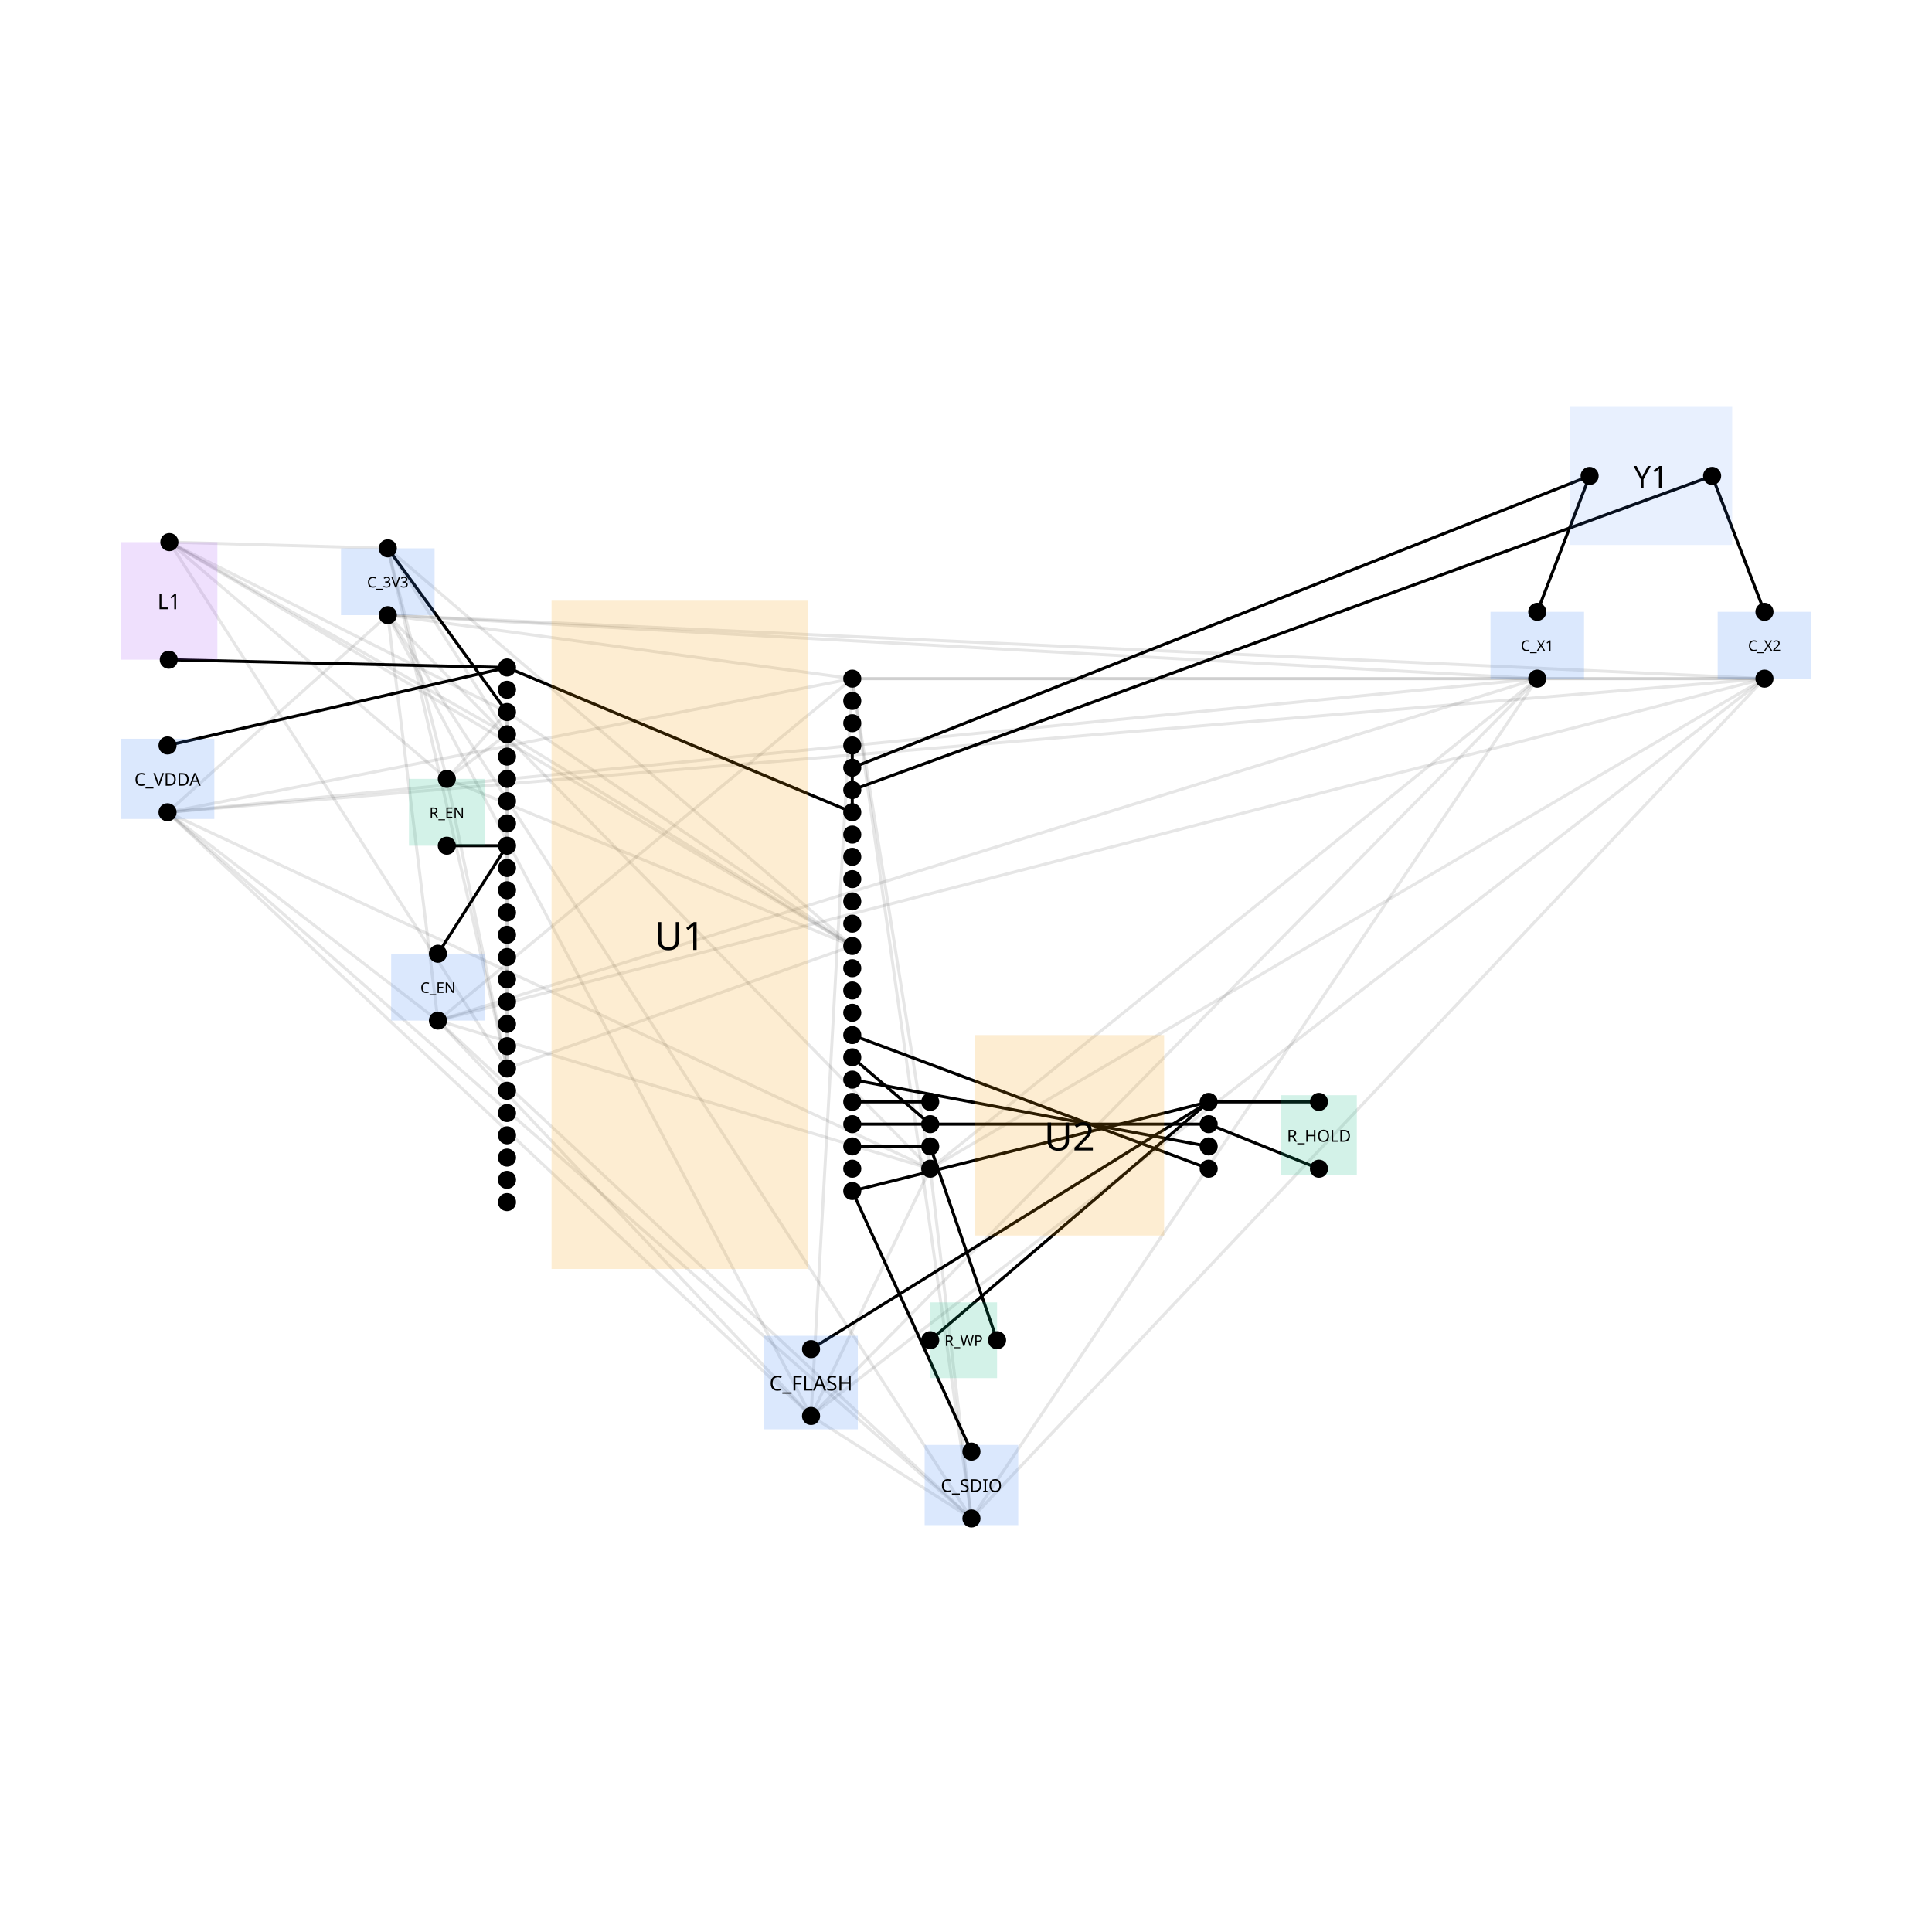
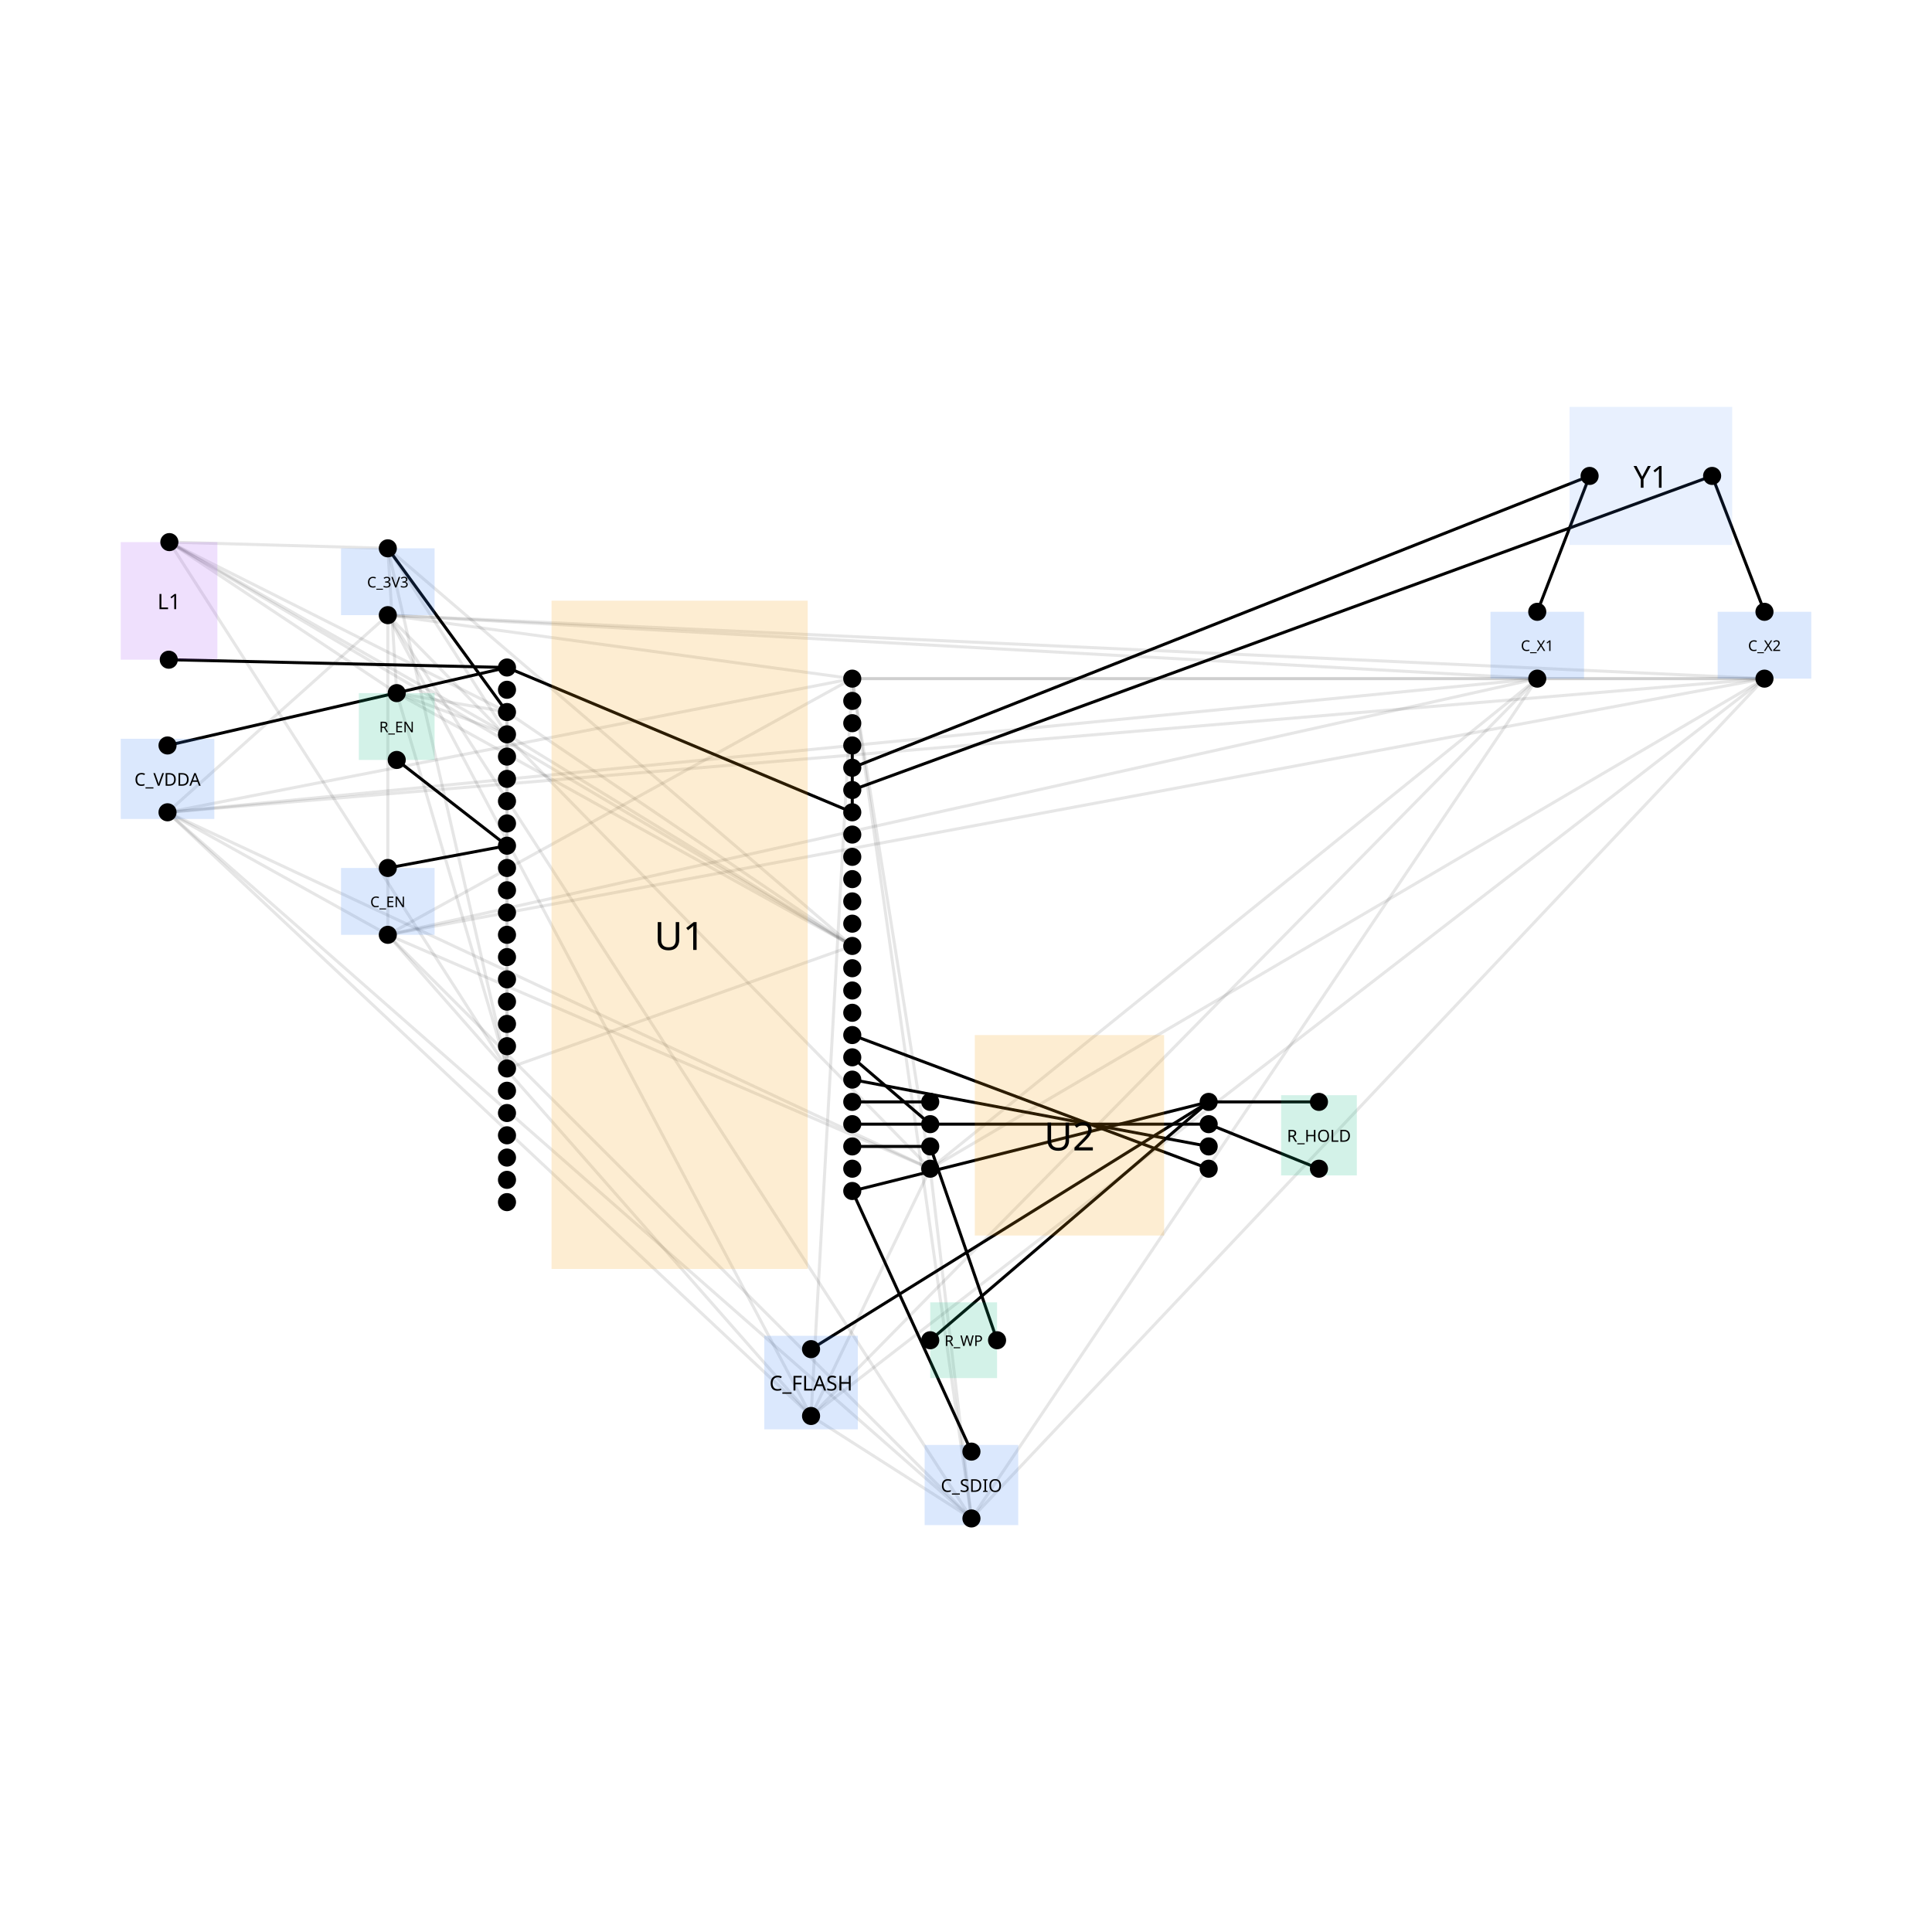
<svg xmlns="http://www.w3.org/2000/svg" width="640" height="640" viewBox="0 0 640 640">
  <rect width="100%" height="100%" fill="white" />
  <g>
    <polyline data-points="-3.0700000000000003,2.8871638750000015 -3.0700000000000003,2.6871638750000013" data-type="line" data-label="" points="167.946,235.877 167.946,243.256" fill="none" stroke="rgba(0,0,0,0.1)" stroke-width="1px" />
  </g>
  <g>
    <polyline data-points="-3.0700000000000003,2.8871638750000015 -3.0700000000000003,-0.3128361249999998" data-type="line" data-label="" points="167.946,235.877 167.946,353.944" fill="none" stroke="rgba(0,0,0,0.1)" stroke-width="1px" />
  </g>
  <g>
    <polyline data-points="-3.0700000000000003,2.8871638750000015 0.03000000000000025,0.7871638749999994" data-type="line" data-label="" points="167.946,235.877 282.324,313.359" fill="none" stroke="rgba(0,0,0,0.1)" stroke-width="1px" />
  </g>
  <g>
    <polyline data-points="-3.0700000000000003,2.8871638750000015 -6.101245799999999,4.412988875000001" data-type="line" data-label="" points="167.946,235.877 56.105,179.58" fill="none" stroke="rgba(0,0,0,0.1)" stroke-width="1px" />
  </g>
  <g>
-     <polyline data-points="-3.0700000000000003,2.8871638750000015 -3.61,2.287163875000001" data-type="line" data-label="" points="167.946,235.877 148.022,258.014" fill="none" stroke="rgba(0,0,0,0.1)" stroke-width="1px" />
+     <polyline data-points="-3.0700000000000003,2.8871638750000015 -4.0600000000000005,3.0571638750000014" data-type="line" data-label="" points="167.946,235.877 131.419,229.604" fill="none" stroke="rgba(0,0,0,0.1)" stroke-width="1px" />
  </g>
  <g>
    <polyline data-points="-3.0700000000000003,2.8871638750000015 -4.140000000000001,4.357163875000001" data-type="line" data-label="" points="167.946,235.877 128.467,181.639" fill="none" stroke="rgba(0,0,0,0.1)" stroke-width="1px" />
  </g>
  <g>
    <polyline data-points="-3.0700000000000003,2.6871638750000013 -3.0700000000000003,-0.3128361249999998" data-type="line" data-label="" points="167.946,243.256 167.946,353.944" fill="none" stroke="rgba(0,0,0,0.1)" stroke-width="1px" />
  </g>
  <g>
    <polyline data-points="-3.0700000000000003,2.6871638750000013 0.03000000000000025,0.7871638749999994" data-type="line" data-label="" points="167.946,243.256 282.324,313.359" fill="none" stroke="rgba(0,0,0,0.1)" stroke-width="1px" />
  </g>
  <g>
    <polyline data-points="-3.0700000000000003,2.6871638750000013 -6.101245799999999,4.412988875000001" data-type="line" data-label="" points="167.946,243.256 56.105,179.58" fill="none" stroke="rgba(0,0,0,0.1)" stroke-width="1px" />
  </g>
  <g>
-     <polyline data-points="-3.0700000000000003,2.6871638750000013 -3.61,2.287163875000001" data-type="line" data-label="" points="167.946,243.256 148.022,258.014" fill="none" stroke="rgba(0,0,0,0.1)" stroke-width="1px" />
+     <polyline data-points="-3.0700000000000003,2.6871638750000013 -4.0600000000000005,3.0571638750000014" data-type="line" data-label="" points="167.946,243.256 131.419,229.604" fill="none" stroke="rgba(0,0,0,0.1)" stroke-width="1px" />
  </g>
  <g>
    <polyline data-points="-3.0700000000000003,2.6871638750000013 -4.140000000000001,4.357163875000001" data-type="line" data-label="" points="167.946,243.256 128.467,181.639" fill="none" stroke="rgba(0,0,0,0.1)" stroke-width="1px" />
  </g>
  <g>
    <polyline data-points="-3.0700000000000003,-0.3128361249999998 0.03000000000000025,0.7871638749999994" data-type="line" data-label="" points="167.946,353.944 282.324,313.359" fill="none" stroke="rgba(0,0,0,0.1)" stroke-width="1px" />
  </g>
  <g>
    <polyline data-points="-3.0700000000000003,-0.3128361249999998 -6.101245799999999,4.412988875000001" data-type="line" data-label="" points="167.946,353.944 56.105,179.58" fill="none" stroke="rgba(0,0,0,0.1)" stroke-width="1px" />
  </g>
  <g>
-     <polyline data-points="-3.0700000000000003,-0.3128361249999998 -3.61,2.287163875000001" data-type="line" data-label="" points="167.946,353.944 148.022,258.014" fill="none" stroke="rgba(0,0,0,0.1)" stroke-width="1px" />
+     <polyline data-points="-3.0700000000000003,-0.3128361249999998 -4.0600000000000005,3.0571638750000014" data-type="line" data-label="" points="167.946,353.944 131.419,229.604" fill="none" stroke="rgba(0,0,0,0.1)" stroke-width="1px" />
  </g>
  <g>
    <polyline data-points="-3.0700000000000003,-0.3128361249999998 -4.140000000000001,4.357163875000001" data-type="line" data-label="" points="167.946,353.944 128.467,181.639" fill="none" stroke="rgba(0,0,0,0.1)" stroke-width="1px" />
  </g>
  <g>
    <polyline data-points="0.03000000000000025,0.7871638749999994 -6.101245799999999,4.412988875000001" data-type="line" data-label="" points="282.324,313.359 56.105,179.58" fill="none" stroke="rgba(0,0,0,0.1)" stroke-width="1px" />
  </g>
  <g>
-     <polyline data-points="0.03000000000000025,0.7871638749999994 -3.61,2.287163875000001" data-type="line" data-label="" points="282.324,313.359 148.022,258.014" fill="none" stroke="rgba(0,0,0,0.1)" stroke-width="1px" />
+     <polyline data-points="0.03000000000000025,0.7871638749999994 -4.0600000000000005,3.0571638750000014" data-type="line" data-label="" points="282.324,313.359 131.419,229.604" fill="none" stroke="rgba(0,0,0,0.1)" stroke-width="1px" />
  </g>
  <g>
    <polyline data-points="0.03000000000000025,0.7871638749999994 -4.140000000000001,4.357163875000001" data-type="line" data-label="" points="282.324,313.359 128.467,181.639" fill="none" stroke="rgba(0,0,0,0.1)" stroke-width="1px" />
  </g>
  <g>
-     <polyline data-points="-6.101245799999999,4.412988875000001 -3.61,2.287163875000001" data-type="line" data-label="" points="56.105,179.58 148.022,258.014" fill="none" stroke="rgba(0,0,0,0.1)" stroke-width="1px" />
+     <polyline data-points="-6.101245799999999,4.412988875000001 -4.0600000000000005,3.0571638750000014" data-type="line" data-label="" points="56.105,179.58 131.419,229.604" fill="none" stroke="rgba(0,0,0,0.1)" stroke-width="1px" />
  </g>
  <g>
    <polyline data-points="-6.101245799999999,4.412988875000001 -4.140000000000001,4.357163875000001" data-type="line" data-label="" points="56.105,179.58 128.467,181.639" fill="none" stroke="rgba(0,0,0,0.1)" stroke-width="1px" />
  </g>
  <g>
-     <polyline data-points="-3.61,2.287163875000001 -4.140000000000001,4.357163875000001" data-type="line" data-label="" points="148.022,258.014 128.467,181.639" fill="none" stroke="rgba(0,0,0,0.1)" stroke-width="1px" />
+     <polyline data-points="-4.0600000000000005,3.0571638750000014 -4.140000000000001,4.357163875000001" data-type="line" data-label="" points="131.419,229.604 128.467,181.639" fill="none" stroke="rgba(0,0,0,0.1)" stroke-width="1px" />
  </g>
  <g>
    <polyline data-points="0.03000000000000025,3.1871638750000013 0.73,-1.2128361250000004" data-type="line" data-label="" points="282.324,224.808 308.152,387.151" fill="none" stroke="rgba(0,0,0,0.1)" stroke-width="1px" />
  </g>
  <g>
-     <polyline data-points="0.03000000000000025,3.1871638750000013 -3.69,0.11716387500000086" data-type="line" data-label="" points="282.324,224.808 145.071,338.079" fill="none" stroke="rgba(0,0,0,0.1)" stroke-width="1px" />
+     <polyline data-points="0.03000000000000025,3.1871638750000013 -4.140000000000001,0.8871638750000013" data-type="line" data-label="" points="282.324,224.808 128.467,309.669" fill="none" stroke="rgba(0,0,0,0.1)" stroke-width="1px" />
  </g>
  <g>
    <polyline data-points="0.03000000000000025,3.1871638750000013 6.1800000000000015,3.187163875" data-type="line" data-label="" points="282.324,224.808 509.236,224.808" fill="none" stroke="rgba(0,0,0,0.1)" stroke-width="1px" />
  </g>
  <g>
    <polyline data-points="0.03000000000000025,3.1871638750000013 8.22,3.187163875" data-type="line" data-label="" points="282.324,224.808 584.504,224.808" fill="none" stroke="rgba(0,0,0,0.1)" stroke-width="1px" />
  </g>
  <g>
    <polyline data-points="0.03000000000000025,3.1871638750000013 -6.117740700000001,1.9871638750000005" data-type="line" data-label="" points="282.324,224.808 55.496,269.083" fill="none" stroke="rgba(0,0,0,0.1)" stroke-width="1px" />
  </g>
  <g>
    <polyline data-points="0.03000000000000025,3.1871638750000013 -4.140000000000001,3.7571638750000016" data-type="line" data-label="" points="282.324,224.808 128.467,203.777" fill="none" stroke="rgba(0,0,0,0.1)" stroke-width="1px" />
  </g>
  <g>
    <polyline data-points="0.03000000000000025,3.1871638750000013 1.1,-4.352836125" data-type="line" data-label="" points="282.324,224.808 321.803,503.005" fill="none" stroke="rgba(0,0,0,0.1)" stroke-width="1px" />
  </g>
  <g>
    <polyline data-points="0.03000000000000025,3.1871638750000013 -0.33999999999999947,-3.4328361250000006" data-type="line" data-label="" points="282.324,224.808 268.673,469.06" fill="none" stroke="rgba(0,0,0,0.1)" stroke-width="1px" />
  </g>
  <g>
-     <polyline data-points="0.73,-1.2128361250000004 -3.69,0.11716387500000086" data-type="line" data-label="" points="308.152,387.151 145.071,338.079" fill="none" stroke="rgba(0,0,0,0.1)" stroke-width="1px" />
+     <polyline data-points="0.73,-1.2128361250000004 -4.140000000000001,0.8871638750000013" data-type="line" data-label="" points="308.152,387.151 128.467,309.669" fill="none" stroke="rgba(0,0,0,0.1)" stroke-width="1px" />
  </g>
  <g>
    <polyline data-points="0.73,-1.2128361250000004 6.1800000000000015,3.187163875" data-type="line" data-label="" points="308.152,387.151 509.236,224.808" fill="none" stroke="rgba(0,0,0,0.1)" stroke-width="1px" />
  </g>
  <g>
    <polyline data-points="0.73,-1.2128361250000004 8.22,3.187163875" data-type="line" data-label="" points="308.152,387.151 584.504,224.808" fill="none" stroke="rgba(0,0,0,0.1)" stroke-width="1px" />
  </g>
  <g>
    <polyline data-points="0.73,-1.2128361250000004 -6.117740700000001,1.9871638750000005" data-type="line" data-label="" points="308.152,387.151 55.496,269.083" fill="none" stroke="rgba(0,0,0,0.1)" stroke-width="1px" />
  </g>
  <g>
    <polyline data-points="0.73,-1.2128361250000004 -4.140000000000001,3.7571638750000016" data-type="line" data-label="" points="308.152,387.151 128.467,203.777" fill="none" stroke="rgba(0,0,0,0.1)" stroke-width="1px" />
  </g>
  <g>
    <polyline data-points="0.73,-1.2128361250000004 1.1,-4.352836125" data-type="line" data-label="" points="308.152,387.151 321.803,503.005" fill="none" stroke="rgba(0,0,0,0.1)" stroke-width="1px" />
  </g>
  <g>
    <polyline data-points="0.73,-1.2128361250000004 -0.33999999999999947,-3.4328361250000006" data-type="line" data-label="" points="308.152,387.151 268.673,469.06" fill="none" stroke="rgba(0,0,0,0.1)" stroke-width="1px" />
  </g>
  <g>
-     <polyline data-points="-3.69,0.11716387500000086 6.1800000000000015,3.187163875" data-type="line" data-label="" points="145.071,338.079 509.236,224.808" fill="none" stroke="rgba(0,0,0,0.1)" stroke-width="1px" />
-   </g>
-   <g>
-     <polyline data-points="-3.69,0.11716387500000086 8.22,3.187163875" data-type="line" data-label="" points="145.071,338.079 584.504,224.808" fill="none" stroke="rgba(0,0,0,0.1)" stroke-width="1px" />
-   </g>
-   <g>
-     <polyline data-points="-3.69,0.11716387500000086 -6.117740700000001,1.9871638750000005" data-type="line" data-label="" points="145.071,338.079 55.496,269.083" fill="none" stroke="rgba(0,0,0,0.1)" stroke-width="1px" />
-   </g>
-   <g>
-     <polyline data-points="-3.69,0.11716387500000086 -4.140000000000001,3.7571638750000016" data-type="line" data-label="" points="145.071,338.079 128.467,203.777" fill="none" stroke="rgba(0,0,0,0.1)" stroke-width="1px" />
-   </g>
-   <g>
-     <polyline data-points="-3.69,0.11716387500000086 1.1,-4.352836125" data-type="line" data-label="" points="145.071,338.079 321.803,503.005" fill="none" stroke="rgba(0,0,0,0.1)" stroke-width="1px" />
-   </g>
-   <g>
-     <polyline data-points="-3.69,0.11716387500000086 -0.33999999999999947,-3.4328361250000006" data-type="line" data-label="" points="145.071,338.079 268.673,469.06" fill="none" stroke="rgba(0,0,0,0.1)" stroke-width="1px" />
+     <polyline data-points="-4.140000000000001,0.8871638750000013 6.1800000000000015,3.187163875" data-type="line" data-label="" points="128.467,309.669 509.236,224.808" fill="none" stroke="rgba(0,0,0,0.1)" stroke-width="1px" />
+   </g>
+   <g>
+     <polyline data-points="-4.140000000000001,0.8871638750000013 8.22,3.187163875" data-type="line" data-label="" points="128.467,309.669 584.504,224.808" fill="none" stroke="rgba(0,0,0,0.1)" stroke-width="1px" />
+   </g>
+   <g>
+     <polyline data-points="-4.140000000000001,0.8871638750000013 -6.117740700000001,1.9871638750000005" data-type="line" data-label="" points="128.467,309.669 55.496,269.083" fill="none" stroke="rgba(0,0,0,0.1)" stroke-width="1px" />
+   </g>
+   <g>
+     <polyline data-points="-4.140000000000001,0.8871638750000013 -4.140000000000001,3.7571638750000016" data-type="line" data-label="" points="128.467,309.669 128.467,203.777" fill="none" stroke="rgba(0,0,0,0.1)" stroke-width="1px" />
+   </g>
+   <g>
+     <polyline data-points="-4.140000000000001,0.8871638750000013 1.1,-4.352836125" data-type="line" data-label="" points="128.467,309.669 321.803,503.005" fill="none" stroke="rgba(0,0,0,0.1)" stroke-width="1px" />
+   </g>
+   <g>
+     <polyline data-points="-4.140000000000001,0.8871638750000013 -0.33999999999999947,-3.4328361250000006" data-type="line" data-label="" points="128.467,309.669 268.673,469.06" fill="none" stroke="rgba(0,0,0,0.1)" stroke-width="1px" />
  </g>
  <g>
    <polyline data-points="6.1800000000000015,3.187163875 8.22,3.187163875" data-type="line" data-label="" points="509.236,224.808 584.504,224.808" fill="none" stroke="rgba(0,0,0,0.1)" stroke-width="1px" />
  </g>
  <g>
    <polyline data-points="6.1800000000000015,3.187163875 -6.117740700000001,1.9871638750000005" data-type="line" data-label="" points="509.236,224.808 55.496,269.083" fill="none" stroke="rgba(0,0,0,0.1)" stroke-width="1px" />
  </g>
  <g>
    <polyline data-points="6.1800000000000015,3.187163875 -4.140000000000001,3.7571638750000016" data-type="line" data-label="" points="509.236,224.808 128.467,203.777" fill="none" stroke="rgba(0,0,0,0.1)" stroke-width="1px" />
  </g>
  <g>
    <polyline data-points="6.1800000000000015,3.187163875 1.1,-4.352836125" data-type="line" data-label="" points="509.236,224.808 321.803,503.005" fill="none" stroke="rgba(0,0,0,0.1)" stroke-width="1px" />
  </g>
  <g>
    <polyline data-points="6.1800000000000015,3.187163875 -0.33999999999999947,-3.4328361250000006" data-type="line" data-label="" points="509.236,224.808 268.673,469.06" fill="none" stroke="rgba(0,0,0,0.1)" stroke-width="1px" />
  </g>
  <g>
    <polyline data-points="8.22,3.187163875 -6.117740700000001,1.9871638750000005" data-type="line" data-label="" points="584.504,224.808 55.496,269.083" fill="none" stroke="rgba(0,0,0,0.1)" stroke-width="1px" />
  </g>
  <g>
    <polyline data-points="8.22,3.187163875 -4.140000000000001,3.7571638750000016" data-type="line" data-label="" points="584.504,224.808 128.467,203.777" fill="none" stroke="rgba(0,0,0,0.1)" stroke-width="1px" />
  </g>
  <g>
    <polyline data-points="8.22,3.187163875 1.1,-4.352836125" data-type="line" data-label="" points="584.504,224.808 321.803,503.005" fill="none" stroke="rgba(0,0,0,0.1)" stroke-width="1px" />
  </g>
  <g>
    <polyline data-points="8.22,3.187163875 -0.33999999999999947,-3.4328361250000006" data-type="line" data-label="" points="584.504,224.808 268.673,469.06" fill="none" stroke="rgba(0,0,0,0.1)" stroke-width="1px" />
  </g>
  <g>
    <polyline data-points="-6.117740700000001,1.9871638750000005 -4.140000000000001,3.7571638750000016" data-type="line" data-label="" points="55.496,269.083 128.467,203.777" fill="none" stroke="rgba(0,0,0,0.1)" stroke-width="1px" />
  </g>
  <g>
    <polyline data-points="-6.117740700000001,1.9871638750000005 1.1,-4.352836125" data-type="line" data-label="" points="55.496,269.083 321.803,503.005" fill="none" stroke="rgba(0,0,0,0.1)" stroke-width="1px" />
  </g>
  <g>
    <polyline data-points="-6.117740700000001,1.9871638750000005 -0.33999999999999947,-3.4328361250000006" data-type="line" data-label="" points="55.496,269.083 268.673,469.06" fill="none" stroke="rgba(0,0,0,0.1)" stroke-width="1px" />
  </g>
  <g>
    <polyline data-points="-4.140000000000001,3.7571638750000016 1.1,-4.352836125" data-type="line" data-label="" points="128.467,203.777 321.803,503.005" fill="none" stroke="rgba(0,0,0,0.1)" stroke-width="1px" />
  </g>
  <g>
    <polyline data-points="-4.140000000000001,3.7571638750000016 -0.33999999999999947,-3.4328361250000006" data-type="line" data-label="" points="128.467,203.777 268.673,469.06" fill="none" stroke="rgba(0,0,0,0.1)" stroke-width="1px" />
  </g>
  <g>
    <polyline data-points="1.1,-4.352836125 -0.33999999999999947,-3.4328361250000006" data-type="line" data-label="" points="321.803,503.005 268.673,469.06" fill="none" stroke="rgba(0,0,0,0.1)" stroke-width="1px" />
  </g>
  <g>
    <polyline data-points="-6.1064948999999995,3.3571638750000004 -3.0700000000000003,3.287163875000001" data-type="line" data-label="" points="55.911,218.536 167.946,221.118" fill="none" stroke="black" stroke-width="1px" />
  </g>
  <g>
    <polyline data-points="-3.0700000000000003,3.287163875000001 0.03000000000000025,1.9871638750000005" data-type="line" data-label="" points="167.946,221.118 282.324,269.083" fill="none" stroke="black" stroke-width="1px" />
  </g>
  <g>
    <polyline data-points="0.03000000000000025,1.9871638750000005 0.03000000000000025,2.587163875000001" data-type="line" data-label="" points="282.324,269.083 282.324,246.946" fill="none" stroke="black" stroke-width="1px" />
  </g>
  <g>
    <polyline data-points="-3.0700000000000003,3.287163875000001 -6.117740700000001,2.5871638750000003" data-type="line" data-label="" points="167.946,221.118 55.496,246.946" fill="none" stroke="black" stroke-width="1px" />
  </g>
  <g>
    <polyline data-points="-3.0700000000000003,2.8871638750000015 -4.140000000000001,4.357163875000001" data-type="line" data-label="" points="167.946,235.877 128.467,181.639" fill="none" stroke="black" stroke-width="1px" />
  </g>
  <g>
-     <polyline data-points="-3.61,1.687163875000001 -3.0700000000000003,1.6871638750000013" data-type="line" data-label="" points="148.022,280.152 167.946,280.152" fill="none" stroke="black" stroke-width="1px" />
-   </g>
-   <g>
-     <polyline data-points="-3.0700000000000003,1.6871638750000013 -3.69,0.7171638750000009" data-type="line" data-label="" points="167.946,280.152 145.071,315.941" fill="none" stroke="black" stroke-width="1px" />
+     <polyline data-points="-4.0600000000000005,2.4571638750000018 -3.0700000000000003,1.6871638750000013" data-type="line" data-label="" points="131.419,251.742 167.946,280.152" fill="none" stroke="black" stroke-width="1px" />
+   </g>
+   <g>
+     <polyline data-points="-3.0700000000000003,1.6871638750000013 -4.140000000000001,1.4871638750000014" data-type="line" data-label="" points="167.946,280.152 128.467,287.531" fill="none" stroke="black" stroke-width="1px" />
  </g>
  <g>
    <polyline data-points="0.03000000000000025,-1.4128361250000003 1.1,-3.752836125" data-type="line" data-label="" points="282.324,394.53 321.803,480.867" fill="none" stroke="black" stroke-width="1px" />
  </g>
  <g>
    <polyline data-points="0.03000000000000025,-1.4128361250000003 3.23,-0.6128361250000003" data-type="line" data-label="" points="282.324,394.53 400.392,365.013" fill="none" stroke="black" stroke-width="1px" />
  </g>
  <g>
    <polyline data-points="3.23,-0.6128361250000003 -0.33999999999999936,-2.832836125000001" data-type="line" data-label="" points="400.392,365.013 268.673,446.923" fill="none" stroke="black" stroke-width="1px" />
  </g>
  <g>
    <polyline data-points="0.7300000000000002,-2.752836125 3.23,-0.6128361250000003" data-type="line" data-label="" points="308.152,443.971 400.392,365.013" fill="none" stroke="black" stroke-width="1px" />
  </g>
  <g>
    <polyline data-points="4.220000000000001,-0.6128361250000003 3.23,-0.6128361250000003" data-type="line" data-label="" points="436.919,365.013 400.392,365.013" fill="none" stroke="black" stroke-width="1px" />
  </g>
  <g>
    <polyline data-points="0.03000000000000025,-1.0128361250000004 0.73,-1.0128361250000002" data-type="line" data-label="" points="282.324,379.772 308.152,379.772" fill="none" stroke="black" stroke-width="1px" />
  </g>
  <g>
    <polyline data-points="0.73,-1.0128361250000002 1.3300000000000003,-2.752836125" data-type="line" data-label="" points="308.152,379.772 330.289,443.971" fill="none" stroke="black" stroke-width="1px" />
  </g>
  <g>
    <polyline data-points="0.03000000000000025,-0.8128361250000002 3.23,-0.8128361250000004" data-type="line" data-label="" points="282.324,372.393 400.392,372.393" fill="none" stroke="black" stroke-width="1px" />
  </g>
  <g>
    <polyline data-points="3.23,-0.8128361250000004 4.220000000000001,-1.2128361250000004" data-type="line" data-label="" points="400.392,372.393 436.919,387.151" fill="none" stroke="black" stroke-width="1px" />
  </g>
  <g>
    <polyline data-points="0.03000000000000025,-0.6128361250000003 0.73,-0.6128361250000003" data-type="line" data-label="" points="282.324,365.013 308.152,365.013" fill="none" stroke="black" stroke-width="1px" />
  </g>
  <g>
    <polyline data-points="0.03000000000000025,-0.41283612500000033 3.23,-1.0128361250000004" data-type="line" data-label="" points="282.324,357.634 400.392,379.772" fill="none" stroke="black" stroke-width="1px" />
  </g>
  <g>
    <polyline data-points="0.03000000000000025,-0.21283612500000038 0.73,-0.8128361250000002" data-type="line" data-label="" points="282.324,350.255 308.152,372.393" fill="none" stroke="black" stroke-width="1px" />
  </g>
  <g>
    <polyline data-points="0.03000000000000025,-0.01283612500000042 3.23,-1.2128361250000004" data-type="line" data-label="" points="282.324,342.876 400.392,387.151" fill="none" stroke="black" stroke-width="1px" />
  </g>
  <g>
    <polyline data-points="0.03000000000000025,2.1871638750000004 7.750000000000001,5.007163875" data-type="line" data-label="" points="282.324,261.704 567.162,157.657" fill="none" stroke="black" stroke-width="1px" />
  </g>
  <g>
    <polyline data-points="7.750000000000001,5.007163875 8.22,3.7871638749999996" data-type="line" data-label="" points="567.162,157.657 584.504,202.67" fill="none" stroke="black" stroke-width="1px" />
  </g>
  <g>
    <polyline data-points="0.03000000000000025,2.3871638750000006 6.650000000000001,5.007163875" data-type="line" data-label="" points="282.324,254.325 526.577,157.657" fill="none" stroke="black" stroke-width="1px" />
  </g>
  <g>
    <polyline data-points="6.650000000000001,5.007163875 6.1800000000000015,3.7871638749999996" data-type="line" data-label="" points="526.577,157.657 509.236,202.67" fill="none" stroke="black" stroke-width="1px" />
  </g>
  <g>
    <rect data-type="rect" data-label="U1" data-x="-1.52" data-y="0.8871638750000004" x="182.705" y="198.981" width="84.861" height="221.377" fill="rgba(245, 158, 11, 0.18)" stroke="none" stroke-width="0.027" />
  </g>
  <g>
    <rect data-type="rect" data-label="U2" data-x="1.98" data-y="-0.9128361250000003" x="322.91" y="342.876" width="62.723" height="66.413" fill="rgba(245, 158, 11, 0.18)" stroke="none" stroke-width="0.027" />
  </g>
  <g>
    <rect data-type="rect" data-label="Y1" data-x="7.200000000000001" data-y="5.007163875" x="519.935" y="134.781" width="53.868" height="45.751" fill="rgba(59, 130, 246, 0.12)" stroke="none" stroke-width="0.027" />
  </g>
  <g>
    <rect data-type="rect" data-label="L1" data-x="-6.103870349999999" data-y="3.8850763750000006" x="40" y="179.585" width="32.016" height="38.945" fill="rgba(168, 85, 247, 0.18)" stroke="none" stroke-width="0.027" />
  </g>
  <g>
-     <rect data-type="rect" data-label="R_EN" data-x="-3.61" data-y="1.9871638750000011" x="135.478" y="258.014" width="25.089" height="22.138" fill="rgba(16, 185, 129, 0.18)" stroke="none" stroke-width="0.027" />
+     <rect data-type="rect" data-label="R_EN" data-x="-4.0600000000000005" data-y="2.7571638750000016" x="118.874" y="229.604" width="25.089" height="22.138" fill="rgba(16, 185, 129, 0.18)" stroke="none" stroke-width="0.027" />
  </g>
  <g>
    <rect data-type="rect" data-label="R_WP" data-x="1.0300000000000002" data-y="-2.752836125" x="308.152" y="431.426" width="22.138" height="25.089" fill="rgba(16, 185, 129, 0.18)" stroke="none" stroke-width="0.027" />
  </g>
  <g>
    <rect data-type="rect" data-label="R_HOLD" data-x="4.220000000000001" data-y="-0.9128361250000003" x="424.374" y="362.8" width="25.089" height="26.565" fill="rgba(16, 185, 129, 0.18)" stroke="none" stroke-width="0.027" />
  </g>
  <g>
-     <rect data-type="rect" data-label="C_EN" data-x="-3.69" data-y="0.41716387500000085" x="129.574" y="315.941" width="30.993" height="22.138" fill="rgba(59, 130, 246, 0.18)" stroke="none" stroke-width="0.027" />
+     <rect data-type="rect" data-label="C_EN" data-x="-4.140000000000001" data-y="1.1871638750000013" x="112.971" y="287.531" width="30.993" height="22.138" fill="rgba(59, 130, 246, 0.18)" stroke="none" stroke-width="0.027" />
  </g>
  <g>
    <rect data-type="rect" data-label="C_X1" data-x="6.1800000000000015" data-y="3.487163875" x="493.739" y="202.67" width="30.993" height="22.138" fill="rgba(59, 130, 246, 0.18)" stroke="none" stroke-width="0.027" />
  </g>
  <g>
    <rect data-type="rect" data-label="C_X2" data-x="8.22" data-y="3.487163875" x="569.007" y="202.67" width="30.993" height="22.138" fill="rgba(59, 130, 246, 0.18)" stroke="none" stroke-width="0.027" />
  </g>
  <g>
    <rect data-type="rect" data-label="C_VDDA" data-x="-6.117740700000001" data-y="2.2871638750000005" x="40" y="244.732" width="30.993" height="26.565" fill="rgba(59, 130, 246, 0.18)" stroke="none" stroke-width="0.027" />
  </g>
  <g>
    <rect data-type="rect" data-label="C_3V3" data-x="-4.140000000000001" data-y="4.057163875000001" x="112.971" y="181.639" width="30.993" height="22.138" fill="rgba(59, 130, 246, 0.18)" stroke="none" stroke-width="0.027" />
  </g>
  <g>
    <rect data-type="rect" data-label="C_SDIO" data-x="1.1" data-y="-4.052836125" x="306.307" y="478.653" width="30.993" height="26.565" fill="rgba(59, 130, 246, 0.18)" stroke="none" stroke-width="0.027" />
  </g>
  <g>
    <rect data-type="rect" data-label="C_FLASH" data-x="-0.3399999999999994" data-y="-3.1328361250000007" x="253.176" y="442.495" width="30.993" height="30.993" fill="rgba(59, 130, 246, 0.18)" stroke="none" stroke-width="0.027" />
  </g>
  <text data-type="text" data-label="U1" data-x="-1.52" data-y="0.8871638750000004" x="225.135" y="309.669" fill="black" font-size="12.914" font-family="sans-serif" text-anchor="middle" dominant-baseline="central">U1</text>
  <text data-type="text" data-label="U2" data-x="1.98" data-y="-0.9128361250000003" x="354.272" y="376.082" fill="black" font-size="12.914" font-family="sans-serif" text-anchor="middle" dominant-baseline="central">U2</text>
  <text data-type="text" data-label="Y1" data-x="7.200000000000001" data-y="5.007163875" x="546.87" y="157.657" fill="black" font-size="10.065" font-family="sans-serif" text-anchor="middle" dominant-baseline="central">Y1</text>
  <text data-type="text" data-label="L1" data-x="-6.103870349999999" data-y="3.8850763750000006" x="56.008" y="199.058" fill="black" font-size="7.044" font-family="sans-serif" text-anchor="middle" dominant-baseline="central">L1</text>
-   <text data-type="text" data-label="R_EN" data-x="-3.61" data-y="1.9871638750000011" x="148.022" y="269.083" fill="black" font-size="4.87" font-family="sans-serif" text-anchor="middle" dominant-baseline="central">R_EN</text>
+   <text data-type="text" data-label="R_EN" data-x="-4.0600000000000005" data-y="2.7571638750000016" x="131.419" y="240.673" fill="black" font-size="4.87" font-family="sans-serif" text-anchor="middle" dominant-baseline="central">R_EN</text>
  <text data-type="text" data-label="R_WP" data-x="1.0300000000000002" data-y="-2.752836125" x="319.22" y="443.971" fill="black" font-size="4.87" font-family="sans-serif" text-anchor="middle" dominant-baseline="central">R_WP</text>
  <text data-type="text" data-label="R_HOLD" data-x="4.220000000000001" data-y="-0.9128361250000003" x="436.919" y="376.082" fill="black" font-size="5.52" font-family="sans-serif" text-anchor="middle" dominant-baseline="central">R_HOLD</text>
-   <text data-type="text" data-label="C_EN" data-x="-3.69" data-y="0.41716387500000085" x="145.071" y="327.01" fill="black" font-size="4.87" font-family="sans-serif" text-anchor="middle" dominant-baseline="central">C_EN</text>
+   <text data-type="text" data-label="C_EN" data-x="-4.140000000000001" data-y="1.1871638750000013" x="128.467" y="298.6" fill="black" font-size="4.87" font-family="sans-serif" text-anchor="middle" dominant-baseline="central">C_EN</text>
  <text data-type="text" data-label="C_X1" data-x="6.1800000000000015" data-y="3.487163875" x="509.236" y="213.739" fill="black" font-size="4.87" font-family="sans-serif" text-anchor="middle" dominant-baseline="central">C_X1</text>
  <text data-type="text" data-label="C_X2" data-x="8.22" data-y="3.487163875" x="584.504" y="213.739" fill="black" font-size="4.87" font-family="sans-serif" text-anchor="middle" dominant-baseline="central">C_X2</text>
  <text data-type="text" data-label="C_VDDA" data-x="-6.117740700000001" data-y="2.2871638750000005" x="55.496" y="258.014" fill="black" font-size="5.844" font-family="sans-serif" text-anchor="middle" dominant-baseline="central">C_VDDA</text>
  <text data-type="text" data-label="C_3V3" data-x="-4.140000000000001" data-y="4.057163875000001" x="128.467" y="192.708" fill="black" font-size="4.87" font-family="sans-serif" text-anchor="middle" dominant-baseline="central">C_3V3</text>
  <text data-type="text" data-label="C_SDIO" data-x="1.1" data-y="-4.052836125" x="321.803" y="491.936" fill="black" font-size="5.844" font-family="sans-serif" text-anchor="middle" dominant-baseline="central">C_SDIO</text>
  <text data-type="text" data-label="C_FLASH" data-x="-0.3399999999999994" data-y="-3.1328361250000007" x="268.673" y="457.992" fill="black" font-size="6.818" font-family="sans-serif" text-anchor="middle" dominant-baseline="central">C_FLASH</text>
  <g>
    <circle data-type="point" data-label="U1.1" data-x="-3.0700000000000003" data-y="3.287163875000001" cx="167.946" cy="221.118" r="3" fill="black" />
  </g>
  <g>
    <circle data-type="point" data-label="U1.2" data-x="-3.0700000000000003" data-y="3.087163875000001" cx="167.946" cy="228.498" r="3" fill="black" />
  </g>
  <g>
    <circle data-type="point" data-label="U1.3 (unnamedsubcircuitsubcircuit_source_group_0_connectivity_net0)" data-x="-3.0700000000000003" data-y="2.8871638750000015" cx="167.946" cy="235.877" r="3" fill="black" />
  </g>
  <g>
    <circle data-type="point" data-label="U1.4 (unnamedsubcircuitsubcircuit_source_group_0_connectivity_net0)" data-x="-3.0700000000000003" data-y="2.6871638750000013" cx="167.946" cy="243.256" r="3" fill="black" />
  </g>
  <g>
    <circle data-type="point" data-label="U1.5" data-x="-3.0700000000000003" data-y="2.487163875000001" cx="167.946" cy="250.635" r="3" fill="black" />
  </g>
  <g>
    <circle data-type="point" data-label="U1.6" data-x="-3.0700000000000003" data-y="2.287163875000001" cx="167.946" cy="258.014" r="3" fill="black" />
  </g>
  <g>
    <circle data-type="point" data-label="U1.7" data-x="-3.0700000000000003" data-y="2.0871638750000012" cx="167.946" cy="265.394" r="3" fill="black" />
  </g>
  <g>
    <circle data-type="point" data-label="U1.8" data-x="-3.0700000000000003" data-y="1.8871638750000013" cx="167.946" cy="272.773" r="3" fill="black" />
  </g>
  <g>
    <circle data-type="point" data-label="U1.9" data-x="-3.0700000000000003" data-y="1.6871638750000013" cx="167.946" cy="280.152" r="3" fill="black" />
  </g>
  <g>
    <circle data-type="point" data-label="U1.10" data-x="-3.0700000000000003" data-y="1.4871638750000014" cx="167.946" cy="287.531" r="3" fill="black" />
  </g>
  <g>
    <circle data-type="point" data-label="U1.11" data-x="-3.0700000000000003" data-y="1.2871638750000014" cx="167.946" cy="294.911" r="3" fill="black" />
  </g>
  <g>
    <circle data-type="point" data-label="U1.12" data-x="-3.0700000000000003" data-y="1.0871638750000014" cx="167.946" cy="302.29" r="3" fill="black" />
  </g>
  <g>
    <circle data-type="point" data-label="U1.13" data-x="-3.0700000000000003" data-y="0.8871638750000013" cx="167.946" cy="309.669" r="3" fill="black" />
  </g>
  <g>
    <circle data-type="point" data-label="U1.14" data-x="-3.0700000000000003" data-y="0.6871638750000011" cx="167.946" cy="317.048" r="3" fill="black" />
  </g>
  <g>
    <circle data-type="point" data-label="U1.15" data-x="-3.0700000000000003" data-y="0.4871638750000009" cx="167.946" cy="324.428" r="3" fill="black" />
  </g>
  <g>
    <circle data-type="point" data-label="U1.16" data-x="-3.0700000000000003" data-y="0.28716387500000073" cx="167.946" cy="331.807" r="3" fill="black" />
  </g>
  <g>
    <circle data-type="point" data-label="U1.17" data-x="-3.0700000000000003" data-y="0.08716387500000056" cx="167.946" cy="339.186" r="3" fill="black" />
  </g>
  <g>
    <circle data-type="point" data-label="U1.18" data-x="-3.0700000000000003" data-y="-0.11283612499999962" cx="167.946" cy="346.565" r="3" fill="black" />
  </g>
  <g>
    <circle data-type="point" data-label="U1.19 (unnamedsubcircuitsubcircuit_source_group_0_connectivity_net0)" data-x="-3.0700000000000003" data-y="-0.3128361249999998" cx="167.946" cy="353.944" r="3" fill="black" />
  </g>
  <g>
    <circle data-type="point" data-label="U1.20" data-x="-3.0700000000000003" data-y="-0.512836125" cx="167.946" cy="361.324" r="3" fill="black" />
  </g>
  <g>
    <circle data-type="point" data-label="U1.21" data-x="-3.0700000000000003" data-y="-0.7128361249999997" cx="167.946" cy="368.703" r="3" fill="black" />
  </g>
  <g>
    <circle data-type="point" data-label="U1.22" data-x="-3.0700000000000003" data-y="-0.9128361249999999" cx="167.946" cy="376.082" r="3" fill="black" />
  </g>
  <g>
    <circle data-type="point" data-label="U1.23" data-x="-3.0700000000000003" data-y="-1.112836125" cx="167.946" cy="383.461" r="3" fill="black" />
  </g>
  <g>
    <circle data-type="point" data-label="U1.24" data-x="-3.0700000000000003" data-y="-1.3128361250000002" cx="167.946" cy="390.841" r="3" fill="black" />
  </g>
  <g>
    <circle data-type="point" data-label="U1.25" data-x="-3.0700000000000003" data-y="-1.5128361250000004" cx="167.946" cy="398.22" r="3" fill="black" />
  </g>
  <g>
    <circle data-type="point" data-label="U1.26" data-x="0.03000000000000025" data-y="-1.4128361250000003" cx="282.324" cy="394.53" r="3" fill="black" />
  </g>
  <g>
    <circle data-type="point" data-label="U1.27" data-x="0.03000000000000025" data-y="-1.2128361250000002" cx="282.324" cy="387.151" r="3" fill="black" />
  </g>
  <g>
    <circle data-type="point" data-label="U1.28" data-x="0.03000000000000025" data-y="-1.0128361250000004" cx="282.324" cy="379.772" r="3" fill="black" />
  </g>
  <g>
    <circle data-type="point" data-label="U1.29" data-x="0.03000000000000025" data-y="-0.8128361250000002" cx="282.324" cy="372.393" r="3" fill="black" />
  </g>
  <g>
    <circle data-type="point" data-label="U1.30" data-x="0.03000000000000025" data-y="-0.6128361250000003" cx="282.324" cy="365.013" r="3" fill="black" />
  </g>
  <g>
    <circle data-type="point" data-label="U1.31" data-x="0.03000000000000025" data-y="-0.41283612500000033" cx="282.324" cy="357.634" r="3" fill="black" />
  </g>
  <g>
    <circle data-type="point" data-label="U1.32" data-x="0.03000000000000025" data-y="-0.21283612500000038" cx="282.324" cy="350.255" r="3" fill="black" />
  </g>
  <g>
    <circle data-type="point" data-label="U1.33" data-x="0.03000000000000025" data-y="-0.01283612500000042" cx="282.324" cy="342.876" r="3" fill="black" />
  </g>
  <g>
    <circle data-type="point" data-label="U1.34" data-x="0.03000000000000025" data-y="0.18716387499999954" cx="282.324" cy="335.496" r="3" fill="black" />
  </g>
  <g>
    <circle data-type="point" data-label="U1.35" data-x="0.03000000000000025" data-y="0.3871638749999995" cx="282.324" cy="328.117" r="3" fill="black" />
  </g>
  <g>
    <circle data-type="point" data-label="U1.36" data-x="0.03000000000000025" data-y="0.5871638749999994" cx="282.324" cy="320.738" r="3" fill="black" />
  </g>
  <g>
    <circle data-type="point" data-label="U1.37 (unnamedsubcircuitsubcircuit_source_group_0_connectivity_net0)" data-x="0.03000000000000025" data-y="0.7871638749999994" cx="282.324" cy="313.359" r="3" fill="black" />
  </g>
  <g>
    <circle data-type="point" data-label="U1.38" data-x="0.03000000000000025" data-y="0.9871638749999996" cx="282.324" cy="305.979" r="3" fill="black" />
  </g>
  <g>
    <circle data-type="point" data-label="U1.39" data-x="0.03000000000000025" data-y="1.1871638749999998" cx="282.324" cy="298.6" r="3" fill="black" />
  </g>
  <g>
    <circle data-type="point" data-label="U1.40" data-x="0.03000000000000025" data-y="1.387163875" cx="282.324" cy="291.221" r="3" fill="black" />
  </g>
  <g>
    <circle data-type="point" data-label="U1.41" data-x="0.03000000000000025" data-y="1.5871638750000001" cx="282.324" cy="283.842" r="3" fill="black" />
  </g>
  <g>
    <circle data-type="point" data-label="U1.42" data-x="0.03000000000000025" data-y="1.7871638750000003" cx="282.324" cy="276.463" r="3" fill="black" />
  </g>
  <g>
    <circle data-type="point" data-label="U1.43" data-x="0.03000000000000025" data-y="1.9871638750000005" cx="282.324" cy="269.083" r="3" fill="black" />
  </g>
  <g>
    <circle data-type="point" data-label="U1.44" data-x="0.03000000000000025" data-y="2.1871638750000004" cx="282.324" cy="261.704" r="3" fill="black" />
  </g>
  <g>
    <circle data-type="point" data-label="U1.45" data-x="0.03000000000000025" data-y="2.3871638750000006" cx="282.324" cy="254.325" r="3" fill="black" />
  </g>
  <g>
    <circle data-type="point" data-label="U1.46" data-x="0.03000000000000025" data-y="2.587163875000001" cx="282.324" cy="246.946" r="3" fill="black" />
  </g>
  <g>
    <circle data-type="point" data-label="U1.47" data-x="0.03000000000000025" data-y="2.787163875000001" cx="282.324" cy="239.566" r="3" fill="black" />
  </g>
  <g>
    <circle data-type="point" data-label="U1.48" data-x="0.03000000000000025" data-y="2.987163875000001" cx="282.324" cy="232.187" r="3" fill="black" />
  </g>
  <g>
    <circle data-type="point" data-label="U1.49 (unnamedsubcircuitsubcircuit_source_group_0_connectivity_net1)" data-x="0.03000000000000025" data-y="3.1871638750000013" cx="282.324" cy="224.808" r="3" fill="black" />
  </g>
  <g>
    <circle data-type="point" data-label="U2.1" data-x="0.73" data-y="-0.6128361250000003" cx="308.152" cy="365.013" r="3" fill="black" />
  </g>
  <g>
    <circle data-type="point" data-label="U2.2" data-x="0.73" data-y="-0.8128361250000002" cx="308.152" cy="372.393" r="3" fill="black" />
  </g>
  <g>
    <circle data-type="point" data-label="U2.3" data-x="0.73" data-y="-1.0128361250000002" cx="308.152" cy="379.772" r="3" fill="black" />
  </g>
  <g>
    <circle data-type="point" data-label="U2.4 (unnamedsubcircuitsubcircuit_source_group_0_connectivity_net1)" data-x="0.73" data-y="-1.2128361250000004" cx="308.152" cy="387.151" r="3" fill="black" />
  </g>
  <g>
    <circle data-type="point" data-label="U2.5" data-x="3.23" data-y="-1.2128361250000004" cx="400.392" cy="387.151" r="3" fill="black" />
  </g>
  <g>
    <circle data-type="point" data-label="U2.6" data-x="3.23" data-y="-1.0128361250000004" cx="400.392" cy="379.772" r="3" fill="black" />
  </g>
  <g>
    <circle data-type="point" data-label="U2.7" data-x="3.23" data-y="-0.8128361250000004" cx="400.392" cy="372.393" r="3" fill="black" />
  </g>
  <g>
    <circle data-type="point" data-label="U2.8" data-x="3.23" data-y="-0.6128361250000003" cx="400.392" cy="365.013" r="3" fill="black" />
  </g>
  <g>
    <circle data-type="point" data-label="Y1.1" data-x="6.650000000000001" data-y="5.007163875" cx="526.577" cy="157.657" r="3" fill="black" />
  </g>
  <g>
    <circle data-type="point" data-label="Y1.2" data-x="7.750000000000001" data-y="5.007163875" cx="567.162" cy="157.657" r="3" fill="black" />
  </g>
  <g>
    <circle data-type="point" data-label="L1.1 (unnamedsubcircuitsubcircuit_source_group_0_connectivity_net0)" data-x="-6.101245799999999" data-y="4.412988875000001" cx="56.105" cy="179.58" r="3" fill="black" />
  </g>
  <g>
    <circle data-type="point" data-label="L1.2" data-x="-6.1064948999999995" data-y="3.3571638750000004" cx="55.911" cy="218.536" r="3" fill="black" />
  </g>
  <g>
-     <circle data-type="point" data-label="R_EN.1 (unnamedsubcircuitsubcircuit_source_group_0_connectivity_net0)" data-x="-3.61" data-y="2.287163875000001" cx="148.022" cy="258.014" r="3" fill="black" />
-   </g>
-   <g>
-     <circle data-type="point" data-label="R_EN.2" data-x="-3.61" data-y="1.687163875000001" cx="148.022" cy="280.152" r="3" fill="black" />
+     <circle data-type="point" data-label="R_EN.1 (unnamedsubcircuitsubcircuit_source_group_0_connectivity_net0)" data-x="-4.0600000000000005" data-y="3.0571638750000014" cx="131.419" cy="229.604" r="3" fill="black" />
+   </g>
+   <g>
+     <circle data-type="point" data-label="R_EN.2" data-x="-4.0600000000000005" data-y="2.4571638750000018" cx="131.419" cy="251.742" r="3" fill="black" />
  </g>
  <g>
    <circle data-type="point" data-label="R_WP.1" data-x="1.3300000000000003" data-y="-2.752836125" cx="330.289" cy="443.971" r="3" fill="black" />
  </g>
  <g>
    <circle data-type="point" data-label="R_WP.2" data-x="0.7300000000000002" data-y="-2.752836125" cx="308.152" cy="443.971" r="3" fill="black" />
  </g>
  <g>
    <circle data-type="point" data-label="R_HOLD.1" data-x="4.220000000000001" data-y="-1.2128361250000004" cx="436.919" cy="387.151" r="3" fill="black" />
  </g>
  <g>
    <circle data-type="point" data-label="R_HOLD.2" data-x="4.220000000000001" data-y="-0.6128361250000003" cx="436.919" cy="365.013" r="3" fill="black" />
  </g>
  <g>
-     <circle data-type="point" data-label="C_EN.1" data-x="-3.69" data-y="0.7171638750000009" cx="145.071" cy="315.941" r="3" fill="black" />
-   </g>
-   <g>
-     <circle data-type="point" data-label="C_EN.2 (unnamedsubcircuitsubcircuit_source_group_0_connectivity_net1)" data-x="-3.69" data-y="0.11716387500000086" cx="145.071" cy="338.079" r="3" fill="black" />
+     <circle data-type="point" data-label="C_EN.1" data-x="-4.140000000000001" data-y="1.4871638750000014" cx="128.467" cy="287.531" r="3" fill="black" />
+   </g>
+   <g>
+     <circle data-type="point" data-label="C_EN.2 (unnamedsubcircuitsubcircuit_source_group_0_connectivity_net1)" data-x="-4.140000000000001" data-y="0.8871638750000013" cx="128.467" cy="309.669" r="3" fill="black" />
  </g>
  <g>
    <circle data-type="point" data-label="C_X1.1" data-x="6.1800000000000015" data-y="3.7871638749999996" cx="509.236" cy="202.67" r="3" fill="black" />
  </g>
  <g>
    <circle data-type="point" data-label="C_X1.2 (unnamedsubcircuitsubcircuit_source_group_0_connectivity_net1)" data-x="6.1800000000000015" data-y="3.187163875" cx="509.236" cy="224.808" r="3" fill="black" />
  </g>
  <g>
    <circle data-type="point" data-label="C_X2.1" data-x="8.22" data-y="3.7871638749999996" cx="584.504" cy="202.67" r="3" fill="black" />
  </g>
  <g>
    <circle data-type="point" data-label="C_X2.2 (unnamedsubcircuitsubcircuit_source_group_0_connectivity_net1)" data-x="8.22" data-y="3.187163875" cx="584.504" cy="224.808" r="3" fill="black" />
  </g>
  <g>
    <circle data-type="point" data-label="C_VDDA.1" data-x="-6.117740700000001" data-y="2.5871638750000003" cx="55.496" cy="246.946" r="3" fill="black" />
  </g>
  <g>
    <circle data-type="point" data-label="C_VDDA.2 (unnamedsubcircuitsubcircuit_source_group_0_connectivity_net1)" data-x="-6.117740700000001" data-y="1.9871638750000005" cx="55.496" cy="269.083" r="3" fill="black" />
  </g>
  <g>
    <circle data-type="point" data-label="C_3V3.1 (unnamedsubcircuitsubcircuit_source_group_0_connectivity_net0)" data-x="-4.140000000000001" data-y="4.357163875000001" cx="128.467" cy="181.639" r="3" fill="black" />
  </g>
  <g>
    <circle data-type="point" data-label="C_3V3.2 (unnamedsubcircuitsubcircuit_source_group_0_connectivity_net1)" data-x="-4.140000000000001" data-y="3.7571638750000016" cx="128.467" cy="203.777" r="3" fill="black" />
  </g>
  <g>
    <circle data-type="point" data-label="C_SDIO.1" data-x="1.1" data-y="-3.752836125" cx="321.803" cy="480.867" r="3" fill="black" />
  </g>
  <g>
    <circle data-type="point" data-label="C_SDIO.2 (unnamedsubcircuitsubcircuit_source_group_0_connectivity_net1)" data-x="1.1" data-y="-4.352836125" cx="321.803" cy="503.005" r="3" fill="black" />
  </g>
  <g>
    <circle data-type="point" data-label="C_FLASH.1" data-x="-0.33999999999999936" data-y="-2.832836125000001" cx="268.673" cy="446.923" r="3" fill="black" />
  </g>
  <g>
    <circle data-type="point" data-label="C_FLASH.2 (unnamedsubcircuitsubcircuit_source_group_0_connectivity_net1)" data-x="-0.33999999999999947" data-y="-3.4328361250000006" cx="268.673" cy="469.06" r="3" fill="black" />
  </g>
  <g id="crosshair" style="display: none">
    <line id="crosshair-h" y1="0" y2="640" stroke="#666" stroke-width="0.5" />
    <line id="crosshair-v" x1="0" x2="640" stroke="#666" stroke-width="0.5" />
    <text id="coordinates" font-family="monospace" font-size="12" fill="#666" />
  </g>
</svg>
